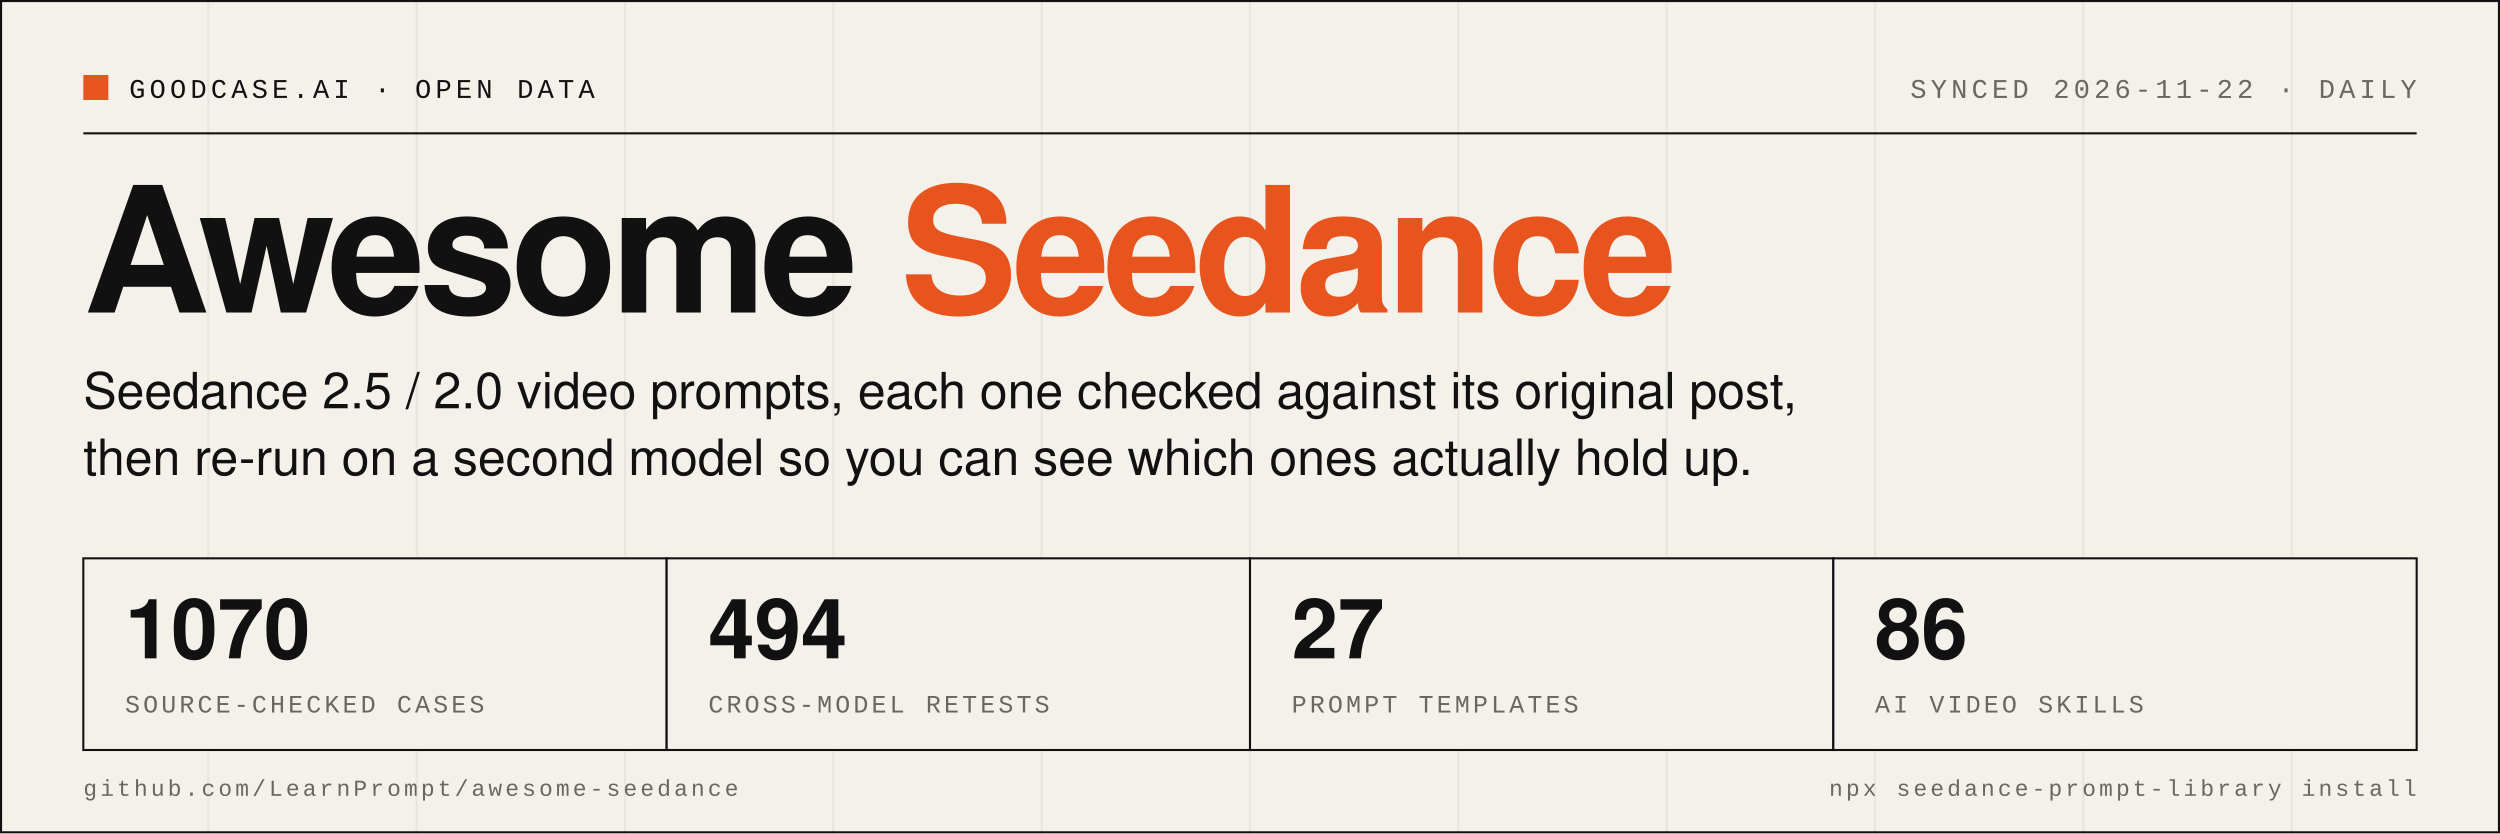
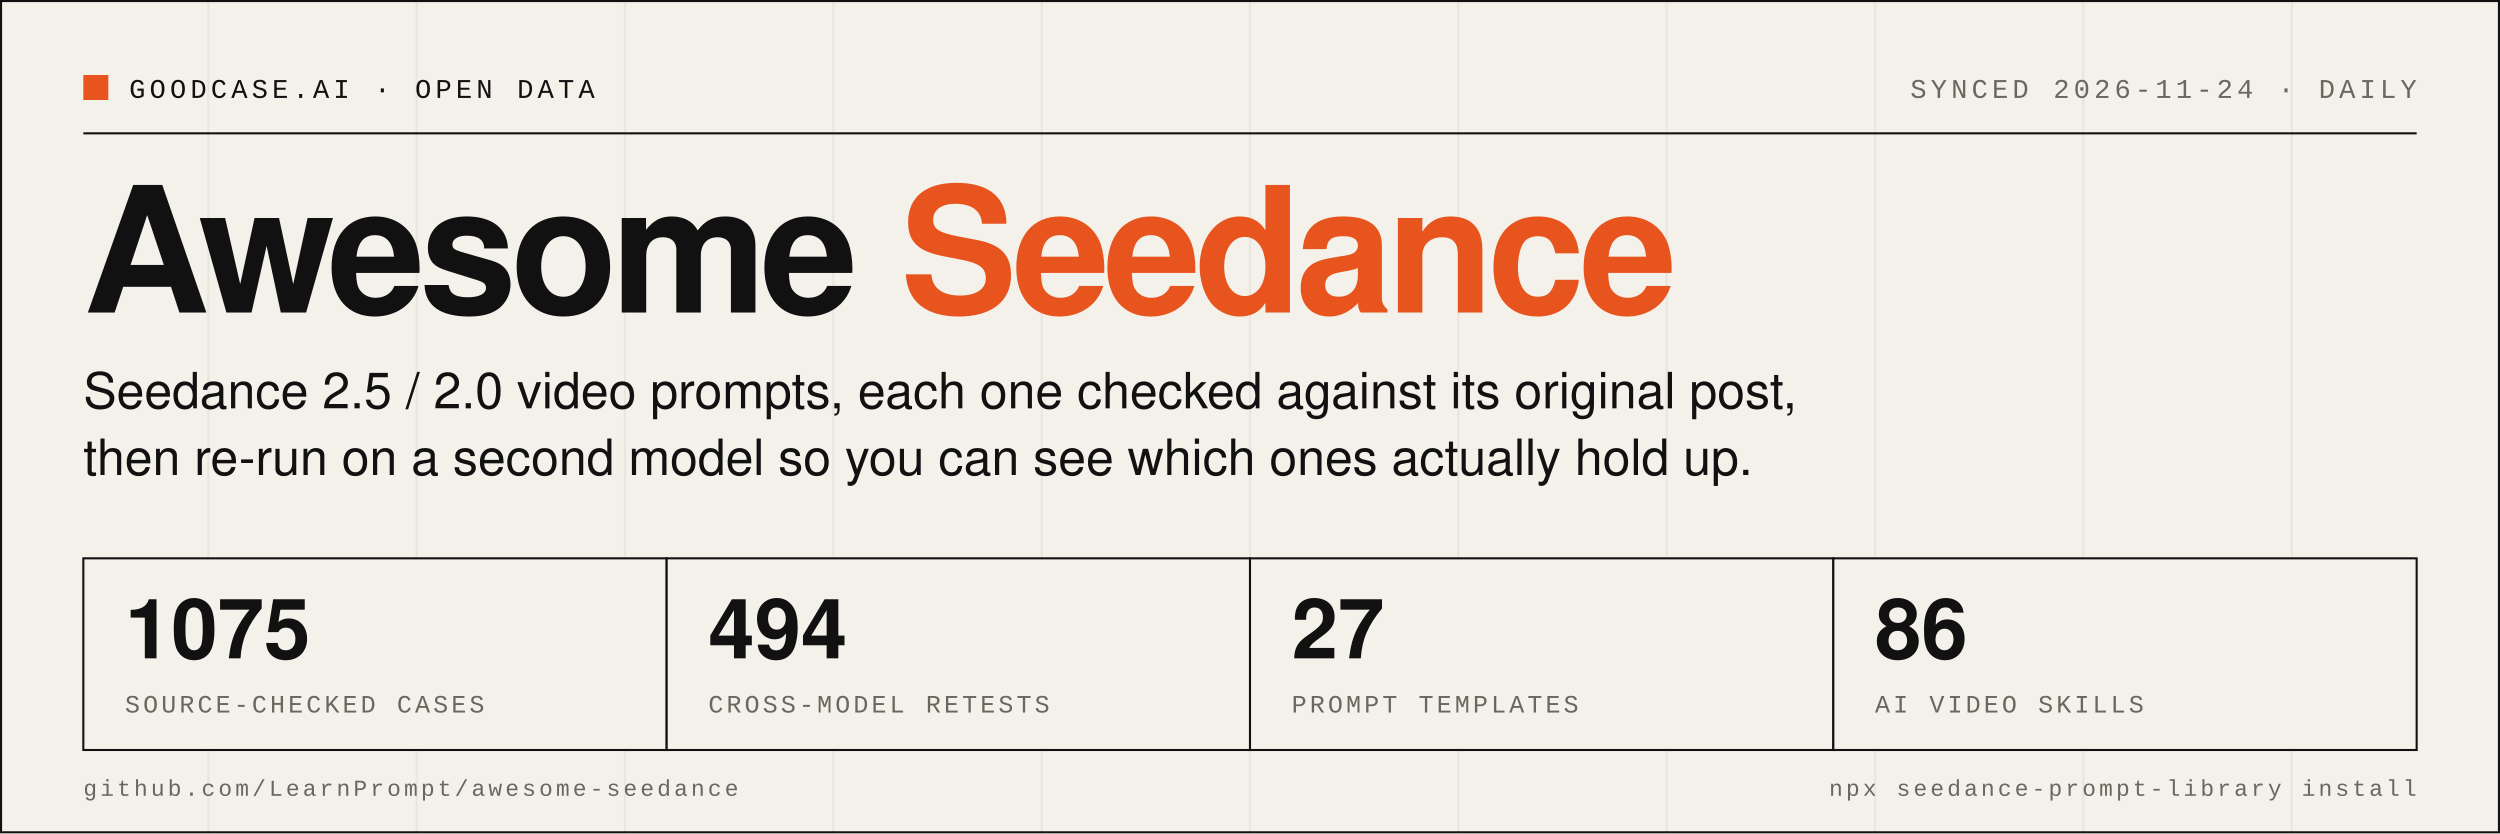
- <svg xmlns="http://www.w3.org/2000/svg" width="1200" height="400" viewBox="0 0 1200 400" role="img" aria-label="Awesome Seedance: 1070 source-checked cases, 494 cross-model retests, 27 prompt templates, 86 AI video skills">
+ <svg xmlns="http://www.w3.org/2000/svg" width="1200" height="400" viewBox="0 0 1200 400" role="img" aria-label="Awesome Seedance: 1075 source-checked cases, 494 cross-model retests, 27 prompt templates, 86 AI video skills">
  <rect width="1200" height="400" fill="#F4F1EA" />
  <line x1="0" y1="0" x2="0" y2="400" stroke="#111111" stroke-opacity="0.05" stroke-width="1" />
  <line x1="100" y1="0" x2="100" y2="400" stroke="#111111" stroke-opacity="0.05" stroke-width="1" />
  <line x1="200" y1="0" x2="200" y2="400" stroke="#111111" stroke-opacity="0.05" stroke-width="1" />
  <line x1="300" y1="0" x2="300" y2="400" stroke="#111111" stroke-opacity="0.05" stroke-width="1" />
  <line x1="400" y1="0" x2="400" y2="400" stroke="#111111" stroke-opacity="0.05" stroke-width="1" />
  <line x1="500" y1="0" x2="500" y2="400" stroke="#111111" stroke-opacity="0.05" stroke-width="1" />
  <line x1="600" y1="0" x2="600" y2="400" stroke="#111111" stroke-opacity="0.05" stroke-width="1" />
  <line x1="700" y1="0" x2="700" y2="400" stroke="#111111" stroke-opacity="0.05" stroke-width="1" />
  <line x1="800" y1="0" x2="800" y2="400" stroke="#111111" stroke-opacity="0.05" stroke-width="1" />
  <line x1="900" y1="0" x2="900" y2="400" stroke="#111111" stroke-opacity="0.05" stroke-width="1" />
  <line x1="1000" y1="0" x2="1000" y2="400" stroke="#111111" stroke-opacity="0.05" stroke-width="1" />
  <line x1="1100" y1="0" x2="1100" y2="400" stroke="#111111" stroke-opacity="0.05" stroke-width="1" />
  <rect x="0.5" y="0.5" width="1199" height="399" fill="none" stroke="#111111" stroke-width="1" />
  <rect x="40" y="36" width="12" height="12" fill="#E8541E" />
  <text x="62" y="47" font-family="SFMono-Regular, Menlo, Consolas, 'Liberation Mono', monospace" font-size="13" letter-spacing="2" fill="#111111">GOODCASE.AI · OPEN DATA</text>
-   <text x="1160" y="47" text-anchor="end" font-family="SFMono-Regular, Menlo, Consolas, 'Liberation Mono', monospace" font-size="13" letter-spacing="2" fill="#6B675F">SYNCED 2026-11-22 · DAILY</text>
+   <text x="1160" y="47" text-anchor="end" font-family="SFMono-Regular, Menlo, Consolas, 'Liberation Mono', monospace" font-size="13" letter-spacing="2" fill="#6B675F">SYNCED 2026-11-24 · DAILY</text>
  <line x1="40" y1="64" x2="1160" y2="64" stroke="#111111" stroke-width="1" />
  <text x="40" y="150" font-family="Helvetica Neue, Helvetica, Arial, 'PingFang SC', sans-serif" font-size="84" font-weight="800" letter-spacing="-3" fill="#111111">Awesome <tspan fill="#E8541E">Seedance</tspan>
  </text>
  <text x="40" y="196" font-family="Helvetica Neue, Helvetica, Arial, 'PingFang SC', sans-serif" font-size="24" fill="#111111">Seedance 2.5 / 2.0 video prompts, each one checked against its original post,</text>
  <text x="40" y="228" font-family="Helvetica Neue, Helvetica, Arial, 'PingFang SC', sans-serif" font-size="24" fill="#111111">then re-run on a second model so you can see which ones actually hold up.</text>
  <rect x="40" y="268" width="280" height="92" fill="#F4F1EA" stroke="#111111" stroke-width="1" />
-   <text x="60" y="316" font-family="Helvetica Neue, Helvetica, Arial, 'PingFang SC', sans-serif" font-size="40" font-weight="700" fill="#111111">1070</text>
+   <text x="60" y="316" font-family="Helvetica Neue, Helvetica, Arial, 'PingFang SC', sans-serif" font-size="40" font-weight="700" fill="#111111">1075</text>
  <text x="60" y="342" font-family="SFMono-Regular, Menlo, Consolas, 'Liberation Mono', monospace" font-size="12" letter-spacing="1.5" fill="#6B675F">SOURCE-CHECKED CASES</text>
  <rect x="320" y="268" width="280" height="92" fill="#F4F1EA" stroke="#111111" stroke-width="1" />
  <text x="340" y="316" font-family="Helvetica Neue, Helvetica, Arial, 'PingFang SC', sans-serif" font-size="40" font-weight="700" fill="#111111">494</text>
  <text x="340" y="342" font-family="SFMono-Regular, Menlo, Consolas, 'Liberation Mono', monospace" font-size="12" letter-spacing="1.5" fill="#6B675F">CROSS-MODEL RETESTS</text>
  <rect x="600" y="268" width="280" height="92" fill="#F4F1EA" stroke="#111111" stroke-width="1" />
  <text x="620" y="316" font-family="Helvetica Neue, Helvetica, Arial, 'PingFang SC', sans-serif" font-size="40" font-weight="700" fill="#111111">27</text>
  <text x="620" y="342" font-family="SFMono-Regular, Menlo, Consolas, 'Liberation Mono', monospace" font-size="12" letter-spacing="1.5" fill="#6B675F">PROMPT TEMPLATES</text>
  <rect x="880" y="268" width="280" height="92" fill="#F4F1EA" stroke="#111111" stroke-width="1" />
  <text x="900" y="316" font-family="Helvetica Neue, Helvetica, Arial, 'PingFang SC', sans-serif" font-size="40" font-weight="700" fill="#111111">86</text>
  <text x="900" y="342" font-family="SFMono-Regular, Menlo, Consolas, 'Liberation Mono', monospace" font-size="12" letter-spacing="1.5" fill="#6B675F">AI VIDEO SKILLS</text>
  <text x="40" y="382" font-family="SFMono-Regular, Menlo, Consolas, 'Liberation Mono', monospace" font-size="11" letter-spacing="1.5" fill="#6B675F">github.com/LearnPrompt/awesome-seedance</text>
  <text x="1160" y="382" text-anchor="end" font-family="SFMono-Regular, Menlo, Consolas, 'Liberation Mono', monospace" font-size="11" letter-spacing="1.5" fill="#6B675F">npx seedance-prompt-library install</text>
</svg>
